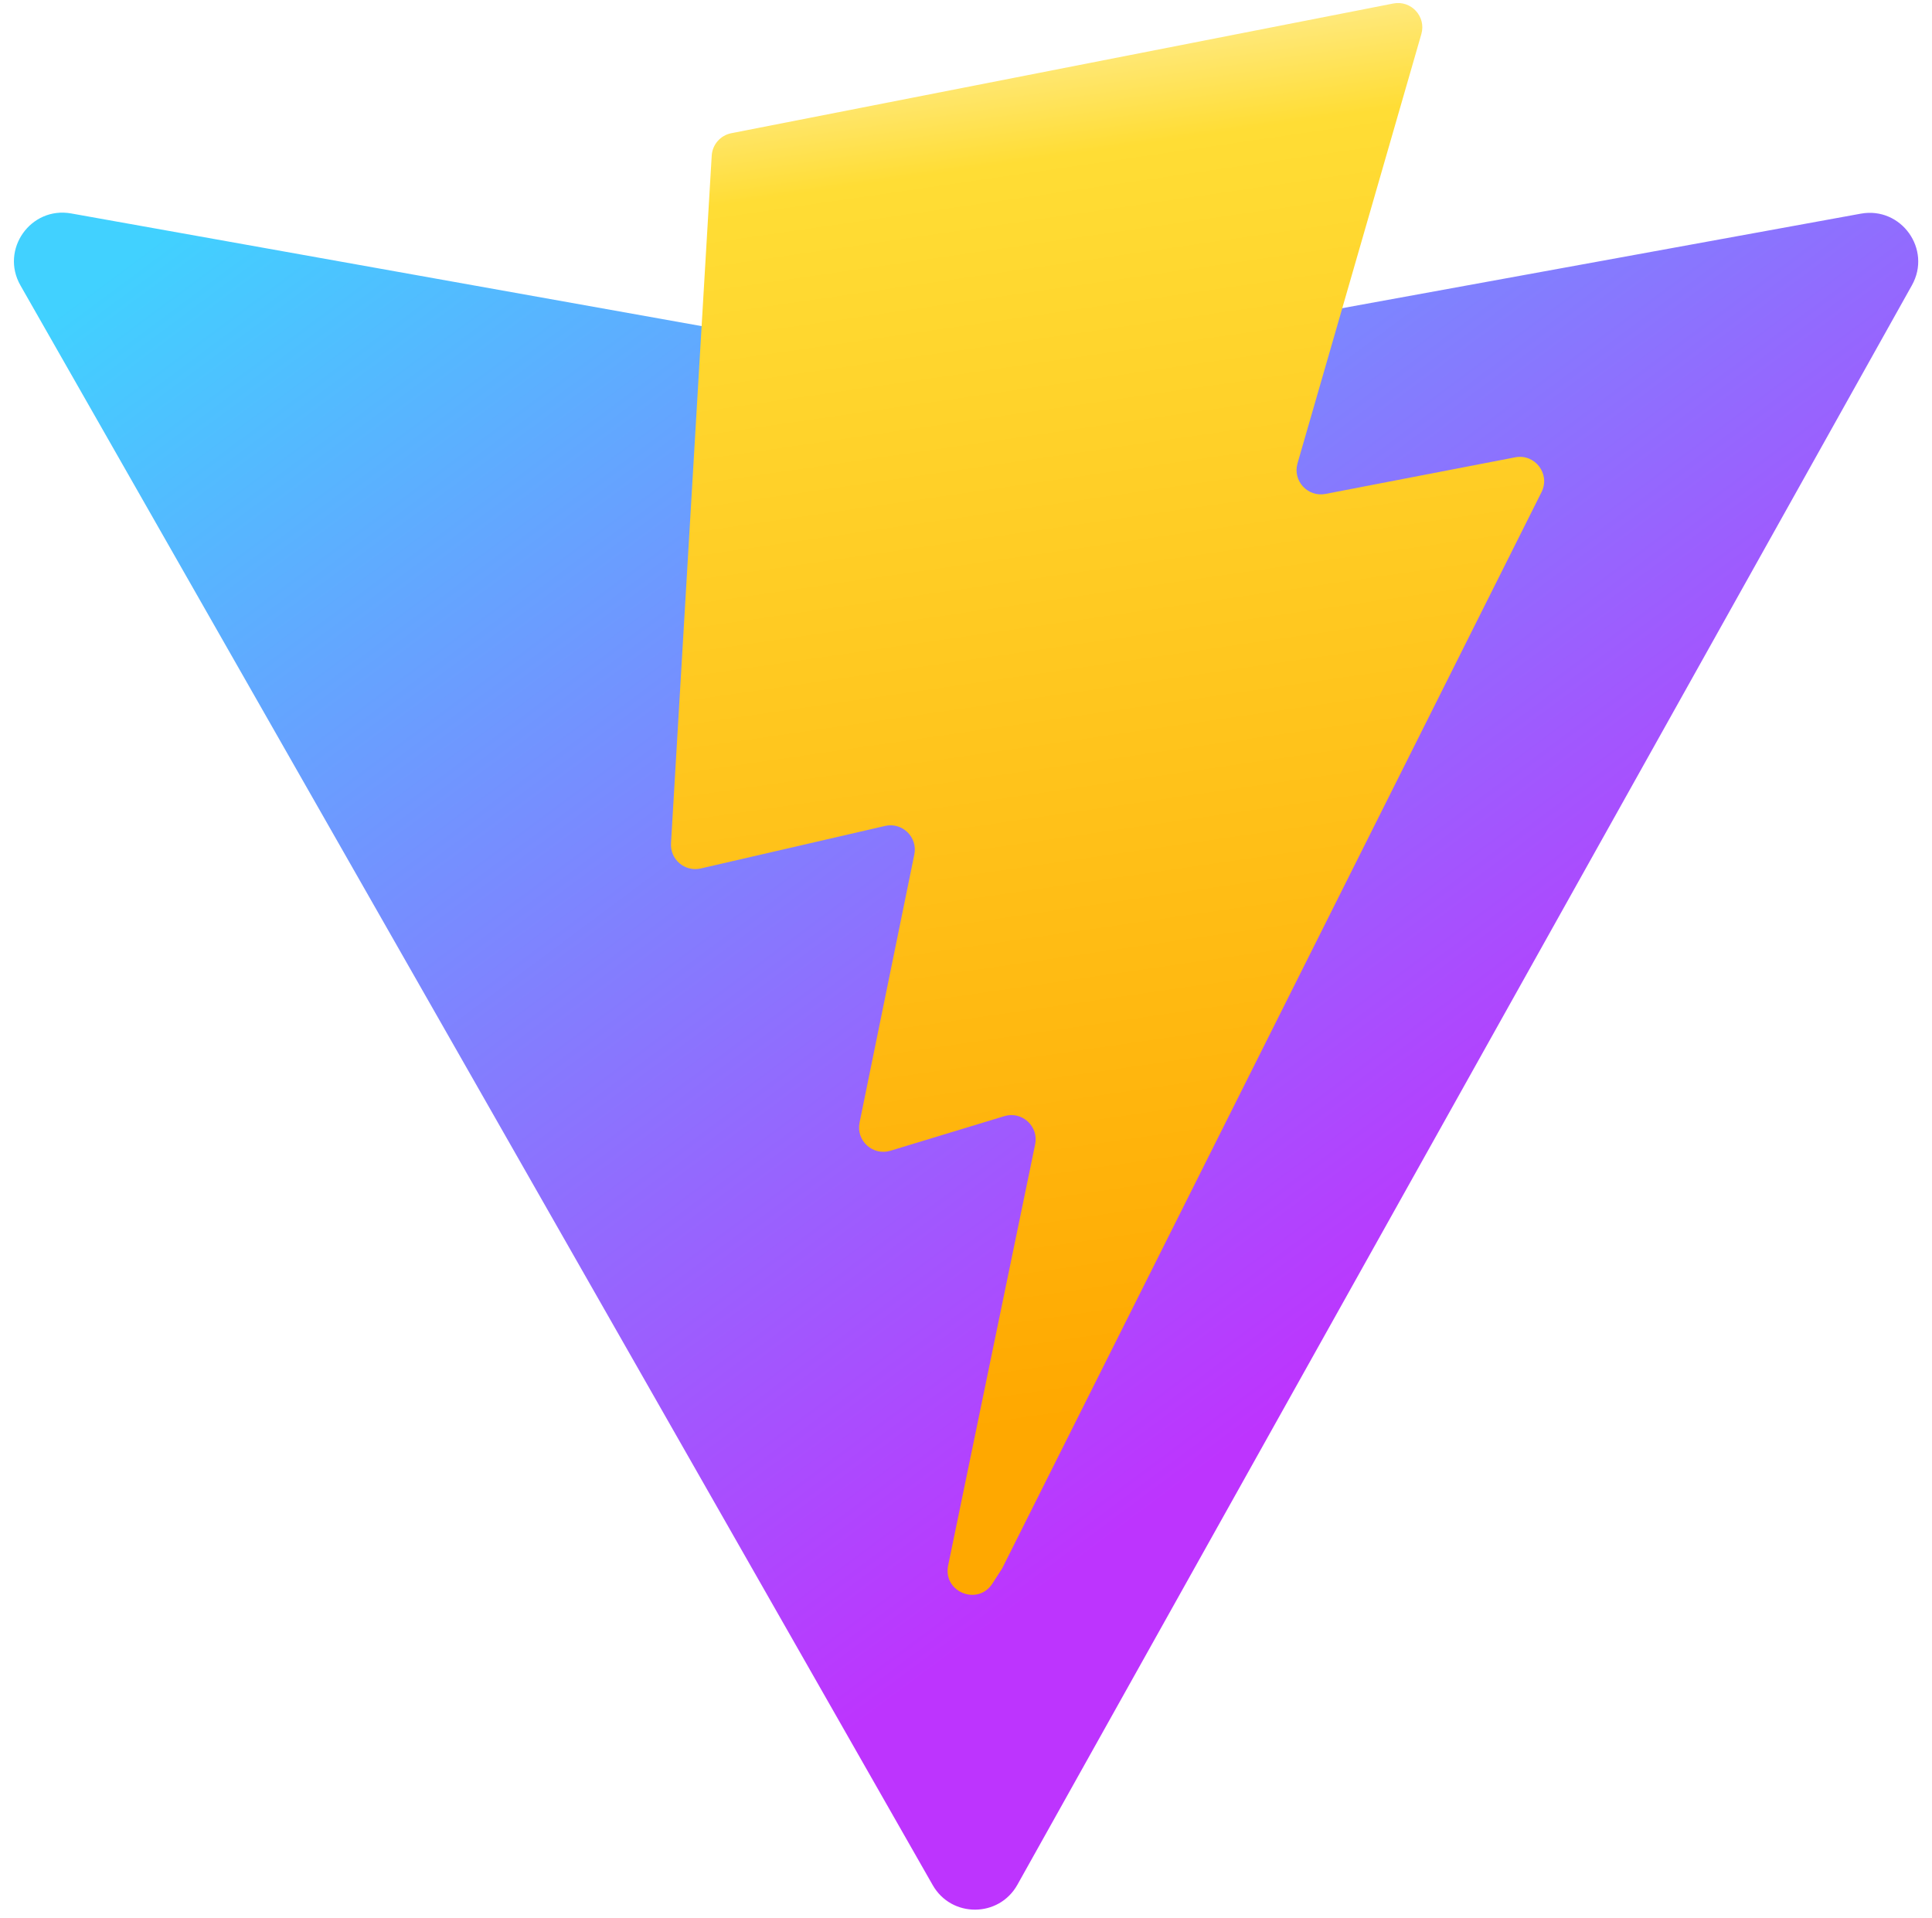
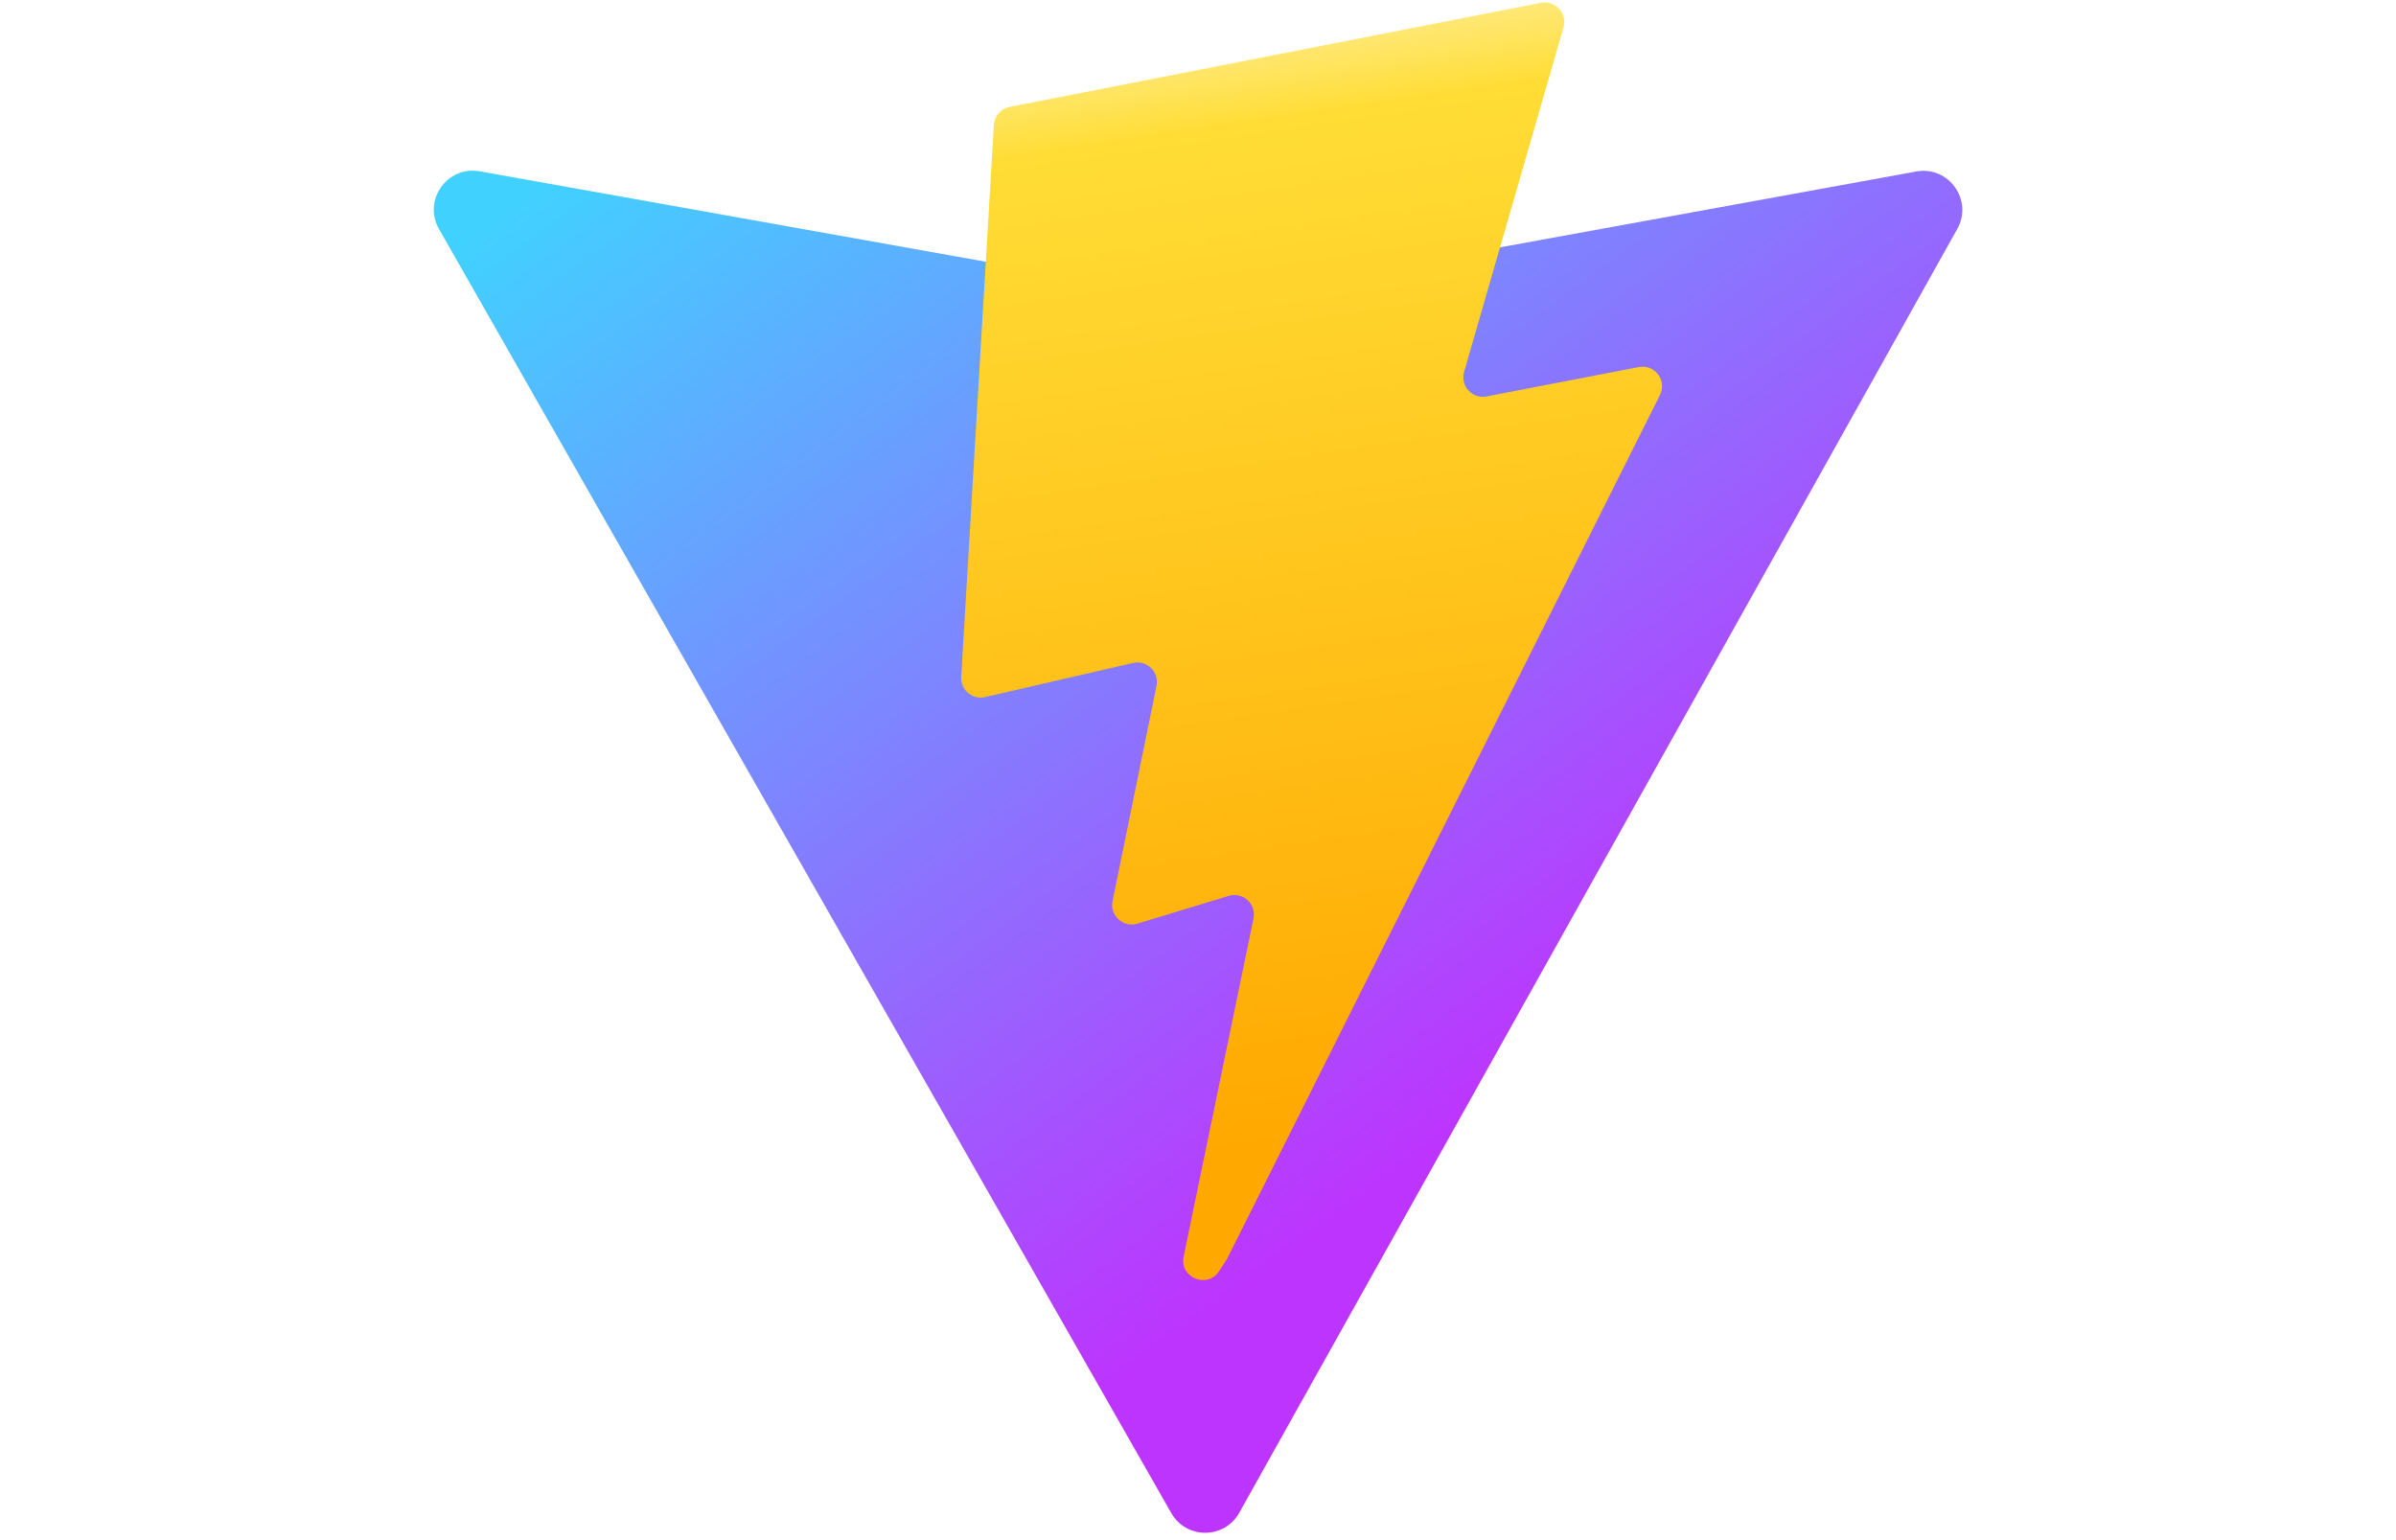
- <svg xmlns="http://www.w3.org/2000/svg" height="" preserveAspectRatio="xMidYMid" width="2490" viewBox="-1.871 -0.407 259.721 257.849">
+ <svg xmlns="http://www.w3.org/2000/svg" height="1600" preserveAspectRatio="xMidYMid" width="2490" viewBox="-1.871 -0.407 259.721 257.849">
  <linearGradient id="a" x1="-.828%" x2="57.636%" y1="7.652%" y2="78.411%">
    <stop offset="0" stop-color="#41d1ff" />
    <stop offset="1" stop-color="#bd34fe" />
  </linearGradient>
  <linearGradient id="b" x1="43.376%" x2="50.316%" y1="2.242%" y2="89.03%">
    <stop offset="0" stop-color="#ffea83" />
    <stop offset=".083" stop-color="#ffdd35" />
    <stop offset="1" stop-color="#ffa800" />
  </linearGradient>
  <path d="M255.153 37.938L134.897 252.976c-2.483 4.44-8.862 4.466-11.382.048L.875 37.958c-2.746-4.814 1.371-10.646 6.827-9.67l120.385 21.517a6.537 6.537 0 0 0 2.322-.004l117.867-21.483c5.438-.991 9.574 4.796 6.877 9.62z" fill="url(#a)" />
  <path d="M185.432.063L96.44 17.501a3.268 3.268 0 0 0-2.634 3.014l-5.474 92.456a3.268 3.268 0 0 0 3.997 3.378l24.777-5.718c2.318-.535 4.413 1.507 3.936 3.838l-7.361 36.047c-.495 2.426 1.782 4.5 4.151 3.78l15.304-4.649c2.372-.72 4.652 1.36 4.15 3.788l-11.698 56.621c-.732 3.542 3.979 5.473 5.943 2.437l1.313-2.028 72.516-144.72c1.215-2.423-.88-5.186-3.54-4.672l-25.505 4.922c-2.396.462-4.435-1.77-3.759-4.114l16.646-57.705c.677-2.35-1.37-4.583-3.769-4.113z" fill="url(#b)" />
</svg>
